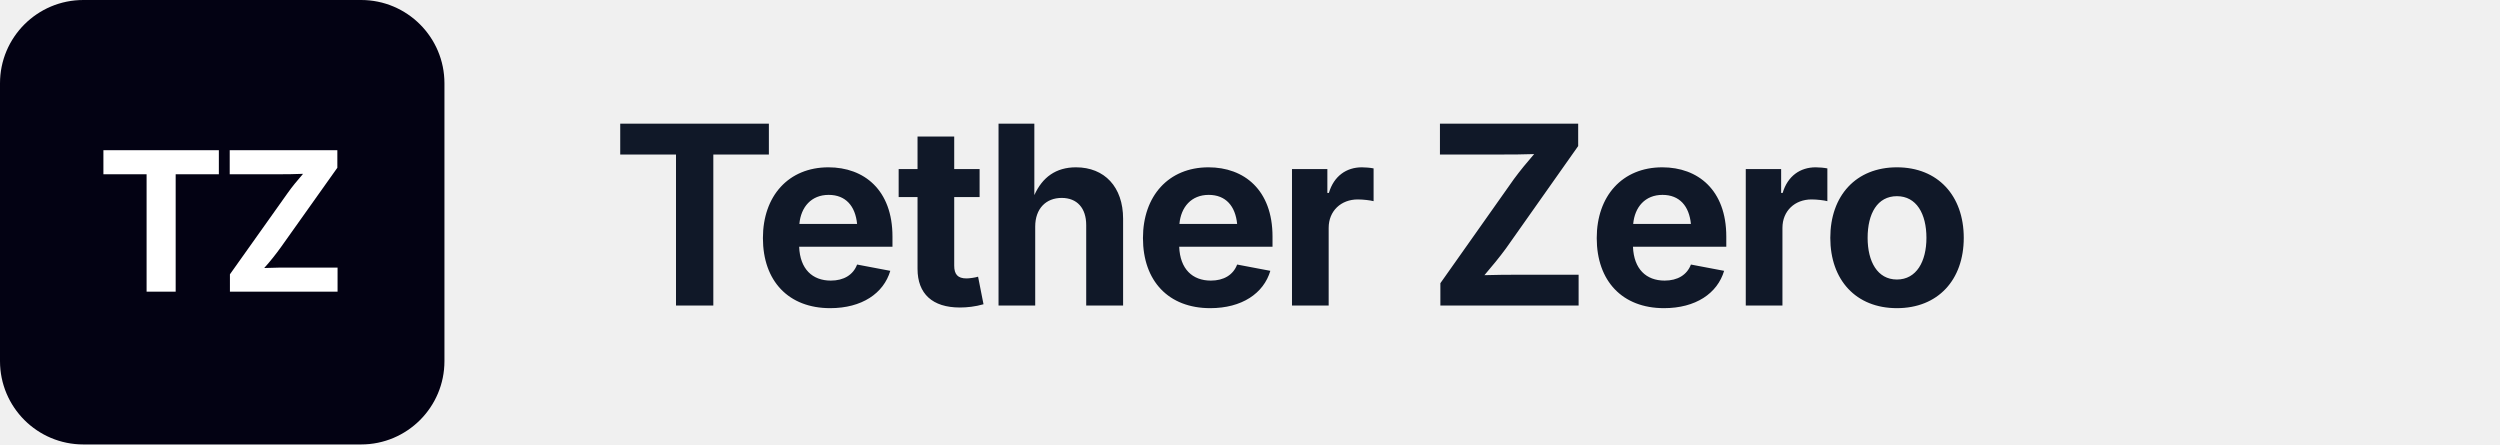
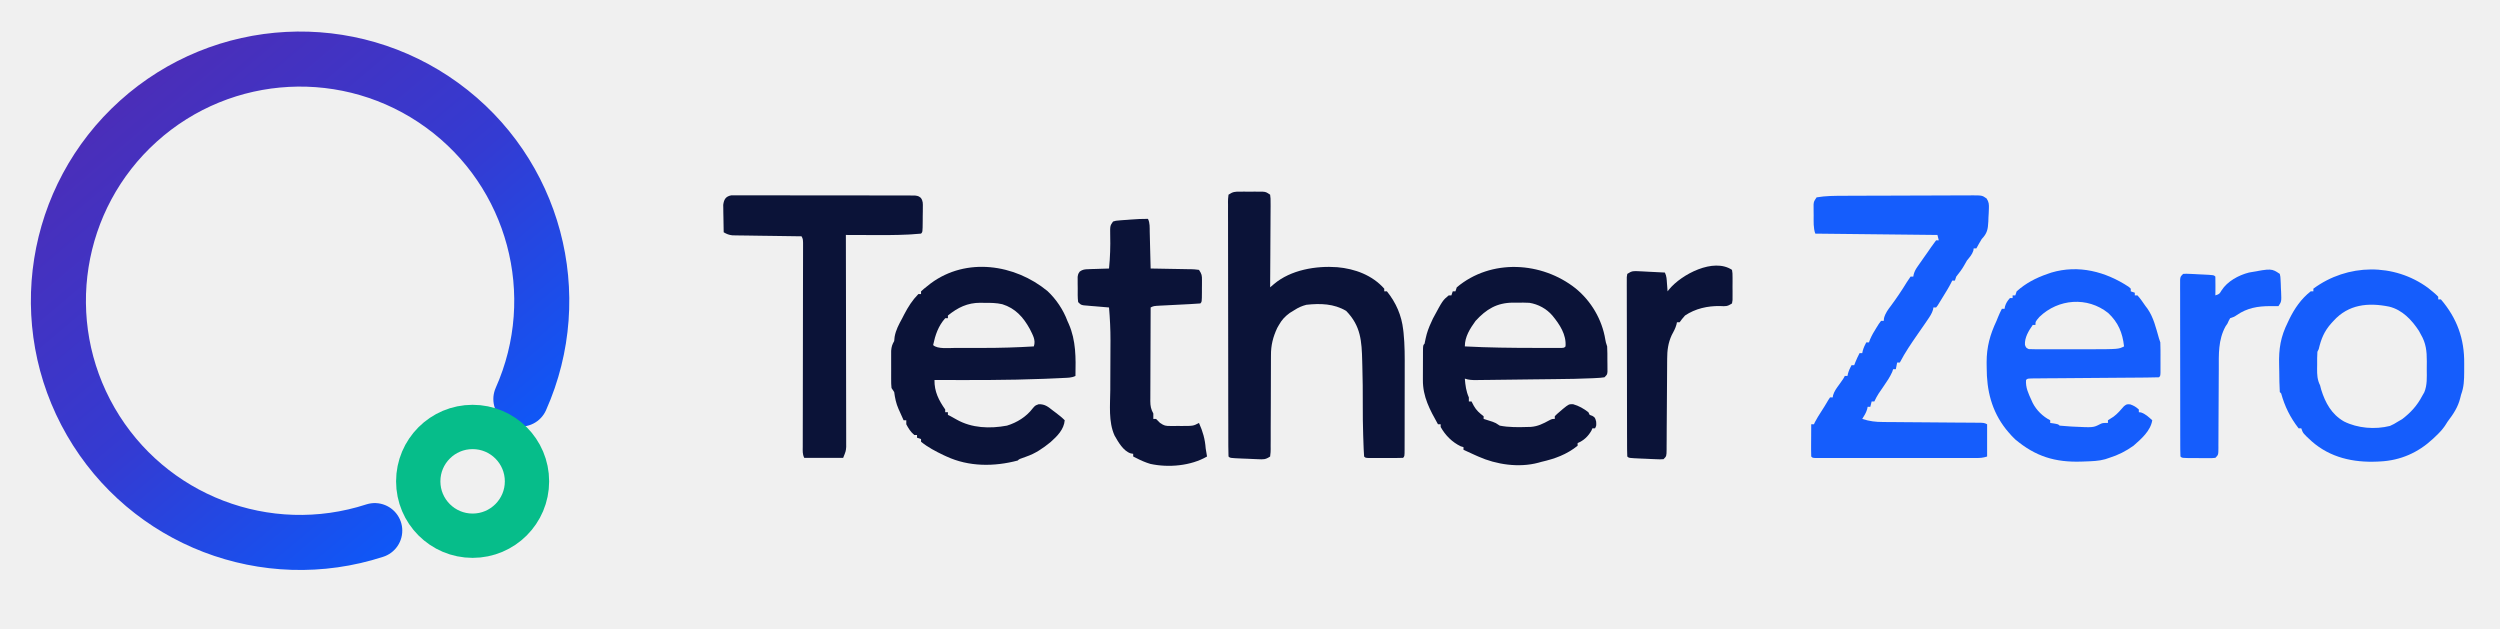
- <svg xmlns="http://www.w3.org/2000/svg" width="180" height="32" viewBox="0 0 180 32">
-   <rect width="32" height="32" rx="6" fill="#030213" />
-   <text x="16" y="21" text-anchor="middle" font-family="Inter, system-ui, sans-serif" font-weight="700" font-size="14" fill="#ffffff" letter-spacing="-0.5">TZ</text>
-   <text x="44" y="22" font-family="Inter, system-ui, sans-serif" font-weight="700" font-size="18" fill="#101828" letter-spacing="-0.4">Tether Zero</text>
+ <svg xmlns="http://www.w3.org/2000/svg" viewBox="0 0 1862 468" fill="none" role="img" aria-label="Tether Zero">
+   <defs>
+     <linearGradient id="tzRing" x1="0.12" y1="0.05" x2="0.88" y2="0.95">
+       <stop offset="0" stop-color="#4C2DB7" />
+       <stop offset="0.5" stop-color="#343BD2" />
+       <stop offset="1" stop-color="#0A5BFC" />
+     </linearGradient>
+   </defs>
+   <path d="M 279.12 395.19 A 180.0 180.0 0 1 1 387.94 297.21" stroke="url(#tzRing)" stroke-width="41.0" stroke-linecap="round" />
+   <circle cx="352" cy="358.5" r="40.5" stroke="#06BD8A" stroke-width="33" />
+   <svg x="539" y="143" width="751" height="203" viewBox="0 0 751 203" overflow="visible">
+     <path d="M0 0 C1.1 -0 2.21 -0.01 3.35 -0.01 C4.5 -0 5.66 0.01 6.84 0.02 C8 0.01 9.15 0 10.34 -0.01 C11.44 -0.01 12.55 -0 13.69 0 C14.19 0 14.19 0 16.76 0.01 C19.34 0.27 19.34 0.27 22.34 2.27 C22.7 5.13 22.7 5.13 22.68 8.83 C22.68 9.16 22.68 9.16 22.69 10.87 C22.68 13.1 22.66 15.33 22.64 17.55 C22.63 19.1 22.63 20.64 22.62 22.19 C22.61 26.25 22.58 30.32 22.55 34.39 C22.52 38.54 22.51 42.69 22.49 46.84 C22.46 54.98 22.41 63.12 22.34 71.27 C23.27 70.47 24.21 69.68 25.16 68.87 C37.69 58.23 56.47 55.12 72.34 56.27 C85.53 57.45 98.36 62.17 107.34 72.27 C107.34 72.93 107.34 73.59 107.34 74.27 C108 74.27 108.66 74.27 109.34 74.27 C116.11 82.75 120.23 92.11 121.45 102.88 C121.54 103.61 121.62 104.35 121.71 105.11 C122.66 114.22 122.61 123.33 122.57 132.48 C122.57 134.36 122.57 136.24 122.57 138.12 C122.57 142.02 122.56 145.91 122.55 149.81 C122.53 154.81 122.53 159.81 122.53 164.82 C122.53 168.68 122.52 172.54 122.52 176.4 C122.51 178.24 122.51 180.09 122.51 181.94 C122.51 184.5 122.5 187.06 122.49 189.62 C122.49 190.38 122.49 191.15 122.49 191.94 C122.46 197.15 122.46 197.15 121.34 198.27 C119.28 198.37 117.22 198.4 115.16 198.4 C113.9 198.4 112.65 198.4 111.35 198.4 C110.69 198.4 110.04 198.4 109.36 198.4 C107.35 198.39 105.34 198.4 103.34 198.4 C102.71 198.4 102.71 198.4 99.53 198.4 C98.37 198.4 97.21 198.4 96.01 198.4 C93.34 198.27 93.34 198.27 92.34 197.27 C92.18 195.56 92.09 193.85 92.03 192.14 C91.99 191.05 91.94 189.97 91.9 188.85 C91.86 187.67 91.82 186.48 91.78 185.27 C91.74 184.04 91.69 182.82 91.65 181.56 C91.4 173.73 91.3 165.91 91.34 158.08 C91.39 148.9 91.28 139.74 91.03 130.56 C90.99 129.18 90.95 127.8 90.92 126.42 C90.56 111.25 89.89 100.04 78.97 88.83 C69.86 83.4 59.72 83.14 49.34 84.27 C45.95 85.14 43.27 86.36 40.34 88.27 C39.23 88.95 38.12 89.63 36.97 90.33 C33.35 93 31.04 95.46 28.84 99.39 C28.44 100.09 28.04 100.8 27.62 101.52 C24.45 108.32 22.9 114.47 22.96 121.97 C22.95 122.78 22.95 123.6 22.94 124.44 C22.93 126.2 22.93 127.96 22.93 129.71 C22.94 132.49 22.92 135.27 22.9 138.05 C22.86 144.94 22.85 151.82 22.84 158.71 C22.83 164.56 22.8 170.4 22.76 176.24 C22.75 178.98 22.75 181.72 22.76 184.46 C22.75 186.13 22.74 187.8 22.73 189.47 C22.73 190.23 22.74 191 22.75 191.79 C22.72 193.9 22.72 193.9 22.34 197.27 C18.77 199.65 17.4 199.45 13.18 199.28 C11.98 199.23 10.77 199.18 9.53 199.13 C8.9 199.1 8.9 199.1 5.72 198.95 C4.45 198.9 3.19 198.86 1.88 198.81 C-7.51 198.41 -7.51 198.41 -8.66 197.27 C-8.76 194.75 -8.8 192.27 -8.8 189.76 C-8.8 188.96 -8.8 188.16 -8.81 187.34 C-8.81 184.66 -8.82 181.97 -8.82 179.28 C-8.82 177.37 -8.83 175.45 -8.83 173.53 C-8.85 168.3 -8.85 163.08 -8.86 157.85 C-8.86 154.59 -8.86 151.33 -8.87 148.07 C-8.88 137.88 -8.89 127.7 -8.9 117.51 C-8.9 105.72 -8.92 93.94 -8.95 82.16 C-8.97 73.06 -8.98 63.97 -8.98 54.87 C-8.98 49.44 -8.99 44 -9 38.56 C-9.02 33.45 -9.02 28.33 -9.01 23.22 C-9.01 21.34 -9.02 19.46 -9.03 17.58 C-9.04 15.02 -9.03 12.46 -9.02 9.9 C-9.03 9.15 -9.04 8.4 -9.05 7.62 C-9.03 5.55 -9.03 5.55 -8.66 2.27 C-5.25 -0 -4 0.01 0 0 Z " fill="#0B1338" transform="translate(384.6562,-0.265625)" />
+     <path d="M0 0 C1.04 -0 2.08 -0 3.15 -0 C3.75 -0.01 3.75 -0.01 6.77 -0.03 C7.43 -0.03 7.43 -0.03 10.75 -0 C12.14 -0 13.54 -0.01 14.93 -0.02 C18.72 -0.03 22.51 -0.02 26.3 -0 C30.26 0.01 34.23 0 38.19 0 C44.84 -0 51.5 0.01 58.15 0.03 C65.85 0.06 73.55 0.06 81.24 0.05 C88.64 0.04 96.04 0.05 103.44 0.06 C106.6 0.07 109.75 0.07 112.9 0.06 C116.61 0.06 120.32 0.07 124.03 0.09 C126.04 0.1 128.06 0.09 130.07 0.08 C131.26 0.09 132.46 0.1 133.69 0.11 C134.73 0.12 135.77 0.12 136.84 0.12 C139.42 0.5 139.42 0.5 141.26 1.87 C142.96 4.25 142.78 6.1 142.75 9.01 C142.74 10.08 142.74 11.15 142.73 12.25 C142.71 13.36 142.69 14.48 142.67 15.63 C142.67 16.75 142.66 17.87 142.66 19.03 C142.58 27.35 142.58 27.35 141.42 28.5 C138.99 28.75 136.58 28.93 134.14 29.06 C133.39 29.1 132.64 29.14 131.86 29.19 C122.53 29.66 113.2 29.61 103.86 29.56 C102.06 29.56 100.26 29.55 98.45 29.55 C94.11 29.54 89.77 29.52 85.42 29.5 C85.42 30.33 85.43 31.15 85.43 32 C85.47 52.07 85.5 72.14 85.53 92.22 C85.54 101.92 85.55 111.63 85.57 121.34 C85.59 129.8 85.61 138.26 85.61 146.72 C85.61 151.2 85.62 155.68 85.63 160.16 C85.65 164.37 85.65 168.59 85.65 172.8 C85.65 174.35 85.65 175.9 85.66 177.45 C85.67 179.56 85.67 181.67 85.66 183.79 C85.66 184.97 85.67 186.15 85.67 187.37 C85.42 190.5 85.42 190.5 83.42 195.5 C73.85 195.5 64.28 195.5 54.42 195.5 C53.01 192.67 53.3 190.32 53.31 187.16 C53.31 186.5 53.31 185.85 53.31 185.17 C53.31 182.95 53.32 180.74 53.32 178.53 C53.33 176.94 53.33 175.36 53.33 173.78 C53.33 170.36 53.34 166.95 53.35 163.53 C53.36 158.14 53.37 152.75 53.37 147.35 C53.38 134.93 53.4 122.5 53.43 110.08 C53.45 98.69 53.47 87.31 53.47 75.92 C53.48 70.55 53.49 65.19 53.5 59.82 C53.51 56.49 53.51 53.15 53.52 49.82 C53.52 48.27 53.52 46.72 53.53 45.17 C53.53 43.06 53.54 40.95 53.54 38.84 C53.54 37.66 53.54 36.47 53.54 35.26 C53.42 32.5 53.42 32.5 52.42 30.5 C52.09 30.5 52.09 30.5 50.4 30.48 C43.46 30.39 36.51 30.29 29.57 30.18 C26.98 30.14 24.39 30.11 21.79 30.08 C18.07 30.03 14.35 29.98 10.62 29.91 C9.46 29.9 8.3 29.89 7.11 29.88 C6.03 29.86 4.95 29.84 3.83 29.82 C2.88 29.81 1.93 29.79 0.95 29.78 C-1.66 29.49 -3.33 28.83 -5.58 27.5 C-5.67 23.75 -5.72 20 -5.77 16.25 C-5.79 15.19 -5.82 14.12 -5.84 13.03 C-5.85 12 -5.86 10.98 -5.87 9.92 C-5.89 8.98 -5.9 8.04 -5.92 7.07 C-5.39 3.06 -4.1 0.8 0 0 Z " fill="#0B1338" transform="translate(5.57843,2.499429)" />
+     <path d="M0 0 C1.55 3.11 1.24 6.43 1.32 9.85 C1.34 10.63 1.36 11.4 1.38 12.2 C1.44 14.67 1.5 17.15 1.56 19.62 C1.61 21.3 1.65 22.98 1.69 24.66 C1.8 28.77 1.9 32.89 2 37 C3.08 37.01 4.16 37.03 5.27 37.04 C9.27 37.1 13.27 37.18 17.27 37.26 C19 37.3 20.74 37.32 22.47 37.35 C24.96 37.38 27.44 37.43 29.93 37.49 C30.32 37.49 30.32 37.49 32.28 37.51 C34.47 37.57 34.47 37.57 38 38 C40.16 41.24 40.25 42.12 40.23 45.85 C40.23 46.78 40.23 47.72 40.22 48.68 C40.21 49.65 40.2 50.62 40.19 51.62 C40.19 52.11 40.19 52.11 40.19 54.59 C40.14 61.86 40.14 61.86 39 63 C36.43 63.22 33.89 63.38 31.32 63.5 C30.55 63.54 29.77 63.58 28.98 63.62 C26.51 63.75 24.04 63.88 21.56 64 C18.31 64.16 15.06 64.33 11.82 64.5 C11.06 64.54 10.31 64.57 9.54 64.61 C4.23 64.89 4.23 64.89 2 66 C1.95 75.71 1.92 85.42 1.9 95.13 C1.89 99.64 1.87 104.15 1.85 108.65 C1.83 113.01 1.82 117.36 1.81 121.71 C1.81 123.37 1.8 125.03 1.79 126.69 C1.77 129.01 1.77 131.34 1.77 133.66 C1.77 134.35 1.76 135.03 1.75 135.74 C1.77 139.42 2.24 141.8 4 145 C4 146.32 4 147.64 4 149 C4.66 149 5.32 149 6 149 C7.02 149.98 8.02 150.98 9 152 C12.19 154.13 13.04 154.26 16.71 154.27 C17.17 154.27 17.17 154.27 19.48 154.27 C20.44 154.27 21.39 154.26 22.38 154.25 C23.32 154.26 24.27 154.27 25.24 154.27 C33.8 154.25 33.8 154.25 38 152 C40.88 158.41 42.49 164.01 43 171 C43.32 173 43.64 175 44 177 C31.99 184 15.27 185.46 1.77 182.51 C-2.01 181.38 -5.52 179.83 -9 178 C-9.66 177.67 -10.32 177.34 -11 177 C-11 176.34 -11 175.68 -11 175 C-11.59 174.91 -12.18 174.81 -12.79 174.71 C-18.38 172.91 -22.09 166.26 -24.88 161.38 C-29.51 151.19 -28.14 138.53 -28.06 127.56 C-28.06 126.23 -28.05 124.89 -28.05 123.55 C-28.04 118.66 -28.01 113.78 -27.99 108.89 C-27.97 104.73 -27.95 100.57 -27.94 96.42 C-27.94 94.51 -27.93 92.59 -27.91 90.68 C-27.89 82.4 -28.3 74.25 -29 66 C-29.69 65.94 -30.38 65.89 -31.08 65.83 C-33.85 65.61 -36.61 65.37 -39.38 65.12 C-40.36 65.05 -41.34 64.97 -42.36 64.89 C-42.83 64.84 -42.83 64.84 -45.21 64.63 C-46.08 64.56 -46.95 64.49 -47.85 64.41 C-50 64 -50 64 -52 62 C-52.45 58.54 -52.32 55.05 -52.31 51.56 C-52.33 50.6 -52.34 49.63 -52.36 48.63 C-52.36 47.7 -52.36 46.77 -52.36 45.82 C-52.37 44.97 -52.37 44.11 -52.37 43.24 C-52 41 -52 41 -50.77 39.23 C-48.52 37.66 -47.07 37.58 -44.33 37.49 C-43.44 37.45 -42.55 37.42 -41.63 37.38 C-41.16 37.37 -41.16 37.37 -38.81 37.31 C-37.87 37.28 -36.93 37.24 -35.96 37.21 C-33.64 37.13 -31.32 37.06 -29 37 C-28.17 28.66 -27.9 20.47 -28.12 12.09 C-28.23 5.16 -28.23 5.16 -26 2 C-23.92 1.36 -23.92 1.36 -21.39 1.17 C-20.47 1.09 -19.55 1.02 -18.6 0.94 C-17.64 0.88 -16.68 0.81 -15.69 0.75 C-14.74 0.67 -13.79 0.6 -12.81 0.52 C-8.53 0.18 -4.29 -0.04 0 0 Z " fill="#0B1338" transform="translate(316,20)" />
+     <path d="M0 0 C6.48 6.01 11.85 14.02 14.91 22.29 C15.24 23.02 15.57 23.75 15.91 24.5 C21.39 37.01 21.18 49.89 20.91 63.29 C18.02 64.73 15.09 64.63 11.91 64.79 C11.12 64.83 10.34 64.86 9.53 64.91 C6.66 65.04 3.78 65.17 0.91 65.29 C0.36 65.31 0.36 65.31 -2.45 65.43 C-29.66 66.51 -56.87 66.39 -84.09 66.29 C-84.23 74.91 -80.95 81.34 -76.09 88.29 C-76.09 88.95 -76.09 89.61 -76.09 90.29 C-75.43 90.29 -74.77 90.29 -74.09 90.29 C-74.09 90.95 -74.09 91.61 -74.09 92.29 C-73.54 92.55 -72.99 92.82 -72.42 93.09 C-70.79 93.92 -69.2 94.82 -67.64 95.76 C-56.3 102.2 -42.81 102.66 -30.09 100.29 C-22.67 98.02 -15.66 93.69 -10.96 87.47 C-9.09 85.29 -9.09 85.29 -6.43 84.35 C-1.7 84.26 0.54 86.27 4.16 89.1 C4.78 89.56 5.41 90.03 6.05 90.51 C8.47 92.32 10.77 94.14 12.91 96.29 C12.35 103.18 7.33 108.11 2.4 112.54 C-3.36 117.21 -8.78 120.99 -15.84 123.41 C-20.99 125.19 -20.99 125.19 -22.09 126.29 C-39.58 130.91 -58.4 131.01 -75.09 123.29 C-75.48 123.11 -75.48 123.11 -77.47 122.2 C-83.26 119.42 -89.11 116.38 -94.09 112.29 C-94.09 111.63 -94.09 110.97 -94.09 110.29 C-94.58 110.12 -94.58 110.12 -97.09 109.29 C-97.09 108.63 -97.09 107.97 -97.09 107.29 C-97.75 107.29 -98.41 107.29 -99.09 107.29 C-101.8 105.05 -103.47 102.37 -105.09 99.29 C-105.09 98.3 -105.09 97.31 -105.09 96.29 C-105.75 96.29 -106.41 96.29 -107.09 96.29 C-108.08 94.1 -109.06 91.91 -110.03 89.72 C-110.31 89.11 -110.58 88.5 -110.87 87.88 C-112.72 83.67 -113.47 79.87 -114.09 75.29 C-114.75 74.3 -115.41 73.31 -116.09 72.29 C-116.35 69.16 -116.35 69.16 -116.36 65.35 C-116.36 64.68 -116.36 64 -116.36 63.31 C-116.36 61.88 -116.36 60.46 -116.35 59.03 C-116.34 56.86 -116.35 54.68 -116.36 52.51 C-116.36 51.12 -116.36 49.74 -116.36 48.35 C-116.35 47.09 -116.35 45.83 -116.35 44.54 C-116.1 41.44 -115.6 39.92 -114.09 37.29 C-113.99 36.25 -113.88 35.22 -113.78 34.16 C-112.85 28.94 -110.6 24.91 -108.09 20.29 C-107.61 19.35 -107.13 18.41 -106.64 17.45 C-103.66 11.74 -100.6 6.9 -96.09 2.29 C-95.43 2.29 -94.77 2.29 -94.09 2.29 C-94.09 1.63 -94.09 0.97 -94.09 0.29 C-92.08 -1.55 -92.08 -1.55 -89.4 -3.65 C-88.53 -4.34 -87.66 -5.03 -86.77 -5.74 C-60.19 -25.34 -24.26 -19.91 0 0 Z M-74.09 18.29 C-74.09 18.95 -74.09 19.61 -74.09 20.29 C-74.75 20.29 -75.41 20.29 -76.09 20.29 C-81.29 26.15 -83.48 32.74 -85.09 40.29 C-81.93 43.44 -72.96 42.41 -68.68 42.42 C-67.78 42.42 -66.88 42.42 -65.95 42.42 C-64.99 42.42 -64.02 42.42 -63.03 42.42 C-61 42.42 -58.97 42.42 -56.93 42.42 C-53.89 42.41 -50.85 42.42 -47.81 42.42 C-35.21 42.43 -22.67 42.05 -10.09 41.29 C-8.47 36.44 -10.95 32.74 -13.09 28.29 C-17.91 19.52 -23.85 12.9 -33.55 9.87 C-38.05 8.83 -42.48 8.81 -47.09 8.85 C-48.02 8.83 -48.96 8.81 -49.92 8.79 C-59.55 8.79 -66.68 12.3 -74.09 18.29 Z " fill="#0B1338" transform="translate(241.0898,73.71484)" />
+     <path d="M0 0 C11.66 9.5 19.74 23.24 22.16 38.14 C22.52 40.24 22.52 40.24 23.52 43.24 C23.75 46.75 23.7 50.27 23.7 53.8 C23.72 54.77 23.73 55.74 23.74 56.74 C23.74 57.67 23.75 58.6 23.75 59.55 C23.75 60.4 23.76 61.25 23.76 62.13 C23.52 64.24 23.52 64.24 21.52 66.24 C18.53 66.64 18.53 66.64 14.65 66.84 C14.29 66.86 14.29 66.86 12.5 66.95 C3.5 67.39 -5.52 67.49 -14.53 67.59 C-16.41 67.61 -18.29 67.63 -20.16 67.66 C-24.05 67.71 -27.95 67.75 -31.84 67.79 C-36.83 67.85 -41.83 67.91 -46.82 67.98 C-50.67 68.03 -54.53 68.07 -58.39 68.12 C-60.23 68.14 -62.07 68.16 -63.91 68.19 C-66.47 68.22 -69.03 68.25 -71.59 68.27 C-71.97 68.28 -71.97 68.28 -73.89 68.31 C-77.04 68.33 -79.47 68.24 -82.48 67.24 C-82.07 72.27 -81.54 76.58 -79.48 81.24 C-79.48 82.23 -79.48 83.22 -79.48 84.24 C-78.82 84.24 -78.16 84.24 -77.48 84.24 C-76.93 85.31 -76.37 86.38 -75.8 87.49 C-73.87 90.9 -71.63 92.87 -68.48 95.24 C-68.48 95.9 -68.48 96.56 -68.48 97.24 C-68.18 97.33 -68.18 97.33 -66.62 97.82 C-65.81 98.08 -65 98.34 -64.17 98.61 C-63.37 98.87 -62.57 99.12 -61.74 99.38 C-59.48 100.24 -59.48 100.24 -56.48 102.24 C-49.64 103.59 -42.43 103.46 -35.48 103.24 C-34.78 103.22 -34.08 103.2 -33.36 103.19 C-28.14 102.82 -24.15 100.79 -19.58 98.29 C-17.48 97.24 -17.48 97.24 -15.48 97.24 C-15.48 96.58 -15.48 95.92 -15.48 95.24 C-13.84 93.58 -13.84 93.58 -11.67 91.74 C-10.96 91.13 -10.26 90.52 -9.53 89.89 C-5 86.22 -5 86.22 -1.8 86.3 C2.49 87.51 5.99 89.53 9.52 92.24 C9.85 92.9 10.18 93.56 10.52 94.24 C10.85 94.36 10.85 94.36 12.52 94.99 C14.52 96.24 14.52 96.24 15.33 99.24 C15.52 102.24 15.52 102.24 14.52 104.24 C13.86 104.24 13.2 104.24 12.52 104.24 C12.29 104.79 12.06 105.35 11.83 105.92 C9.4 110.2 6.08 113.38 1.52 115.24 C1.52 115.9 1.52 116.56 1.52 117.24 C-6.76 123.84 -15.31 126.88 -25.48 129.24 C-26.23 129.44 -26.97 129.65 -27.73 129.87 C-42.11 133.73 -59.02 131.3 -72.48 125.24 C-73.45 124.81 -74.41 124.38 -75.4 123.94 C-78.11 122.72 -80.8 121.48 -83.48 120.24 C-83.48 119.58 -83.48 118.92 -83.48 118.24 C-84.14 118.05 -84.8 117.86 -85.48 117.67 C-91.95 114.57 -97 109.47 -100.48 103.24 C-100.48 102.58 -100.48 101.92 -100.48 101.24 C-101.14 101.24 -101.8 101.24 -102.48 101.24 C-108.49 90.49 -113.84 80.78 -113.71 68.15 C-113.71 67.41 -113.71 66.67 -113.71 65.9 C-113.71 64.35 -113.7 62.79 -113.69 61.24 C-113.67 58.85 -113.67 56.46 -113.67 54.07 C-113.66 52.55 -113.66 51.04 -113.65 49.52 C-113.65 48.81 -113.65 48.09 -113.65 47.35 C-113.6 42.35 -113.6 42.35 -112.48 41.24 C-112.16 39.87 -111.87 38.49 -111.61 37.11 C-110.7 32.88 -109.34 29.17 -107.48 25.24 C-107.07 24.33 -106.66 23.42 -106.23 22.49 C-98.94 8.93 -98.94 8.93 -94.48 5.24 C-93.82 5.24 -93.16 5.24 -92.48 5.24 C-92.15 4.25 -91.82 3.26 -91.48 2.24 C-90.82 2.24 -90.16 2.24 -89.48 2.24 C-89.15 1.25 -88.82 0.26 -88.48 -0.76 C-62.92 -22.26 -25.18 -19.94 0 0 Z M-74.48 24.24 C-78.63 29.99 -82.48 36.01 -82.48 43.24 C-65.11 44.16 -47.75 44.35 -30.36 44.36 C-29.82 44.36 -29.82 44.36 -27.11 44.37 C-24.04 44.37 -20.98 44.37 -17.91 44.37 C-17.44 44.37 -17.44 44.37 -15.07 44.37 C-14.64 44.37 -14.64 44.37 -12.48 44.37 C-12.11 44.36 -12.11 44.36 -10.21 44.36 C-8.48 44.24 -8.48 44.24 -7.48 43.24 C-6.77 34.48 -11.83 26.87 -17.23 20.3 C-21.6 15.19 -27.77 11.82 -34.4 10.77 C-37.46 10.6 -40.48 10.6 -43.55 10.67 C-44.57 10.66 -45.59 10.65 -46.65 10.64 C-58.64 10.76 -66.45 15.48 -74.48 24.24 Z " fill="#0B1338" transform="translate(634.4829,71.76416)" />
+     <path d="M0 0 C0.39 2.49 0.39 2.49 0.4 5.59 C0.4 6.71 0.41 7.82 0.41 8.96 C0.4 10.13 0.39 11.3 0.38 12.5 C0.39 13.67 0.4 14.83 0.41 16.04 C0.41 17.15 0.4 18.26 0.4 19.41 C0.4 20.43 0.39 21.45 0.39 22.51 C0.32 22.92 0.32 22.92 0 25 C-3.56 27.37 -4.82 27.13 -9 26.94 C-18.13 26.81 -27.32 28.81 -35 34 C-37.38 36.75 -37.38 36.75 -39 39 C-39.66 39 -40.32 39 -41 39 C-41.06 39.29 -41.06 39.29 -41.38 40.76 C-42.18 43.66 -43.54 46.08 -44.96 48.71 C-47.56 54.45 -48.3 59.96 -48.29 66.2 C-48.29 66.59 -48.29 66.59 -48.31 68.59 C-48.32 70.28 -48.33 71.98 -48.34 73.68 C-48.34 76.37 -48.36 79.05 -48.39 81.74 C-48.44 88.4 -48.48 95.06 -48.52 101.72 C-48.55 107.37 -48.59 113.01 -48.64 118.66 C-48.66 121.31 -48.66 123.95 -48.67 126.6 C-48.69 128.22 -48.7 129.83 -48.71 131.45 C-48.71 132.19 -48.71 132.93 -48.71 133.69 C-48.77 138.77 -48.77 138.77 -51 141 C-53.6 141.15 -53.6 141.15 -56.85 141.01 C-58.01 140.96 -59.17 140.92 -60.37 140.87 C-60.98 140.84 -60.98 140.84 -64.06 140.69 C-65.29 140.64 -66.51 140.59 -67.77 140.54 C-76.86 140.14 -76.86 140.14 -78 139 C-78.1 137.25 -78.14 135.49 -78.14 133.73 C-78.15 132.59 -78.15 131.44 -78.16 130.27 C-78.16 129 -78.16 127.74 -78.16 126.43 C-78.17 125.1 -78.17 123.76 -78.18 122.42 C-78.19 118.78 -78.2 115.14 -78.2 111.5 C-78.2 109.23 -78.21 106.96 -78.21 104.69 C-78.23 97.58 -78.24 90.48 -78.24 83.38 C-78.24 75.17 -78.26 66.96 -78.29 58.75 C-78.31 52.41 -78.32 46.07 -78.32 39.74 C-78.32 35.95 -78.33 32.16 -78.35 28.37 C-78.36 24.8 -78.37 21.24 -78.36 17.68 C-78.36 15.74 -78.37 13.81 -78.38 11.87 C-78.38 10.72 -78.37 9.58 -78.37 8.4 C-78.37 7.4 -78.37 6.4 -78.37 5.37 C-78.25 4.59 -78.13 3.8 -78 3 C-74.5 0.66 -73.34 0.82 -69.24 1.02 C-68.68 1.05 -68.68 1.05 -65.85 1.18 C-64.68 1.24 -63.52 1.31 -62.31 1.38 C-61.13 1.43 -59.95 1.49 -58.74 1.55 C-55.83 1.69 -52.91 1.84 -50 2 C-48.65 4.7 -48.66 7.12 -48.44 10.12 C-48.4 10.67 -48.4 10.67 -48.18 13.45 C-48.12 14.29 -48.06 15.13 -48 16 C-47.59 15.48 -47.17 14.96 -46.75 14.43 C-37.59 3.37 -13.83 -9.22 0 0 Z " fill="#0B1338" transform="translate(751,58)" />
+   </svg>
+   <svg x="1349" y="146" width="486" height="198" viewBox="0 0 486 198" overflow="visible">
+     <path d="M0 0 C1.12 -0.01 2.23 -0.01 3.38 -0.02 C7.05 -0.04 10.71 -0.05 14.38 -0.06 C15.64 -0.07 16.89 -0.07 18.18 -0.07 C24.13 -0.09 30.08 -0.11 36.03 -0.12 C42.89 -0.13 49.74 -0.15 56.6 -0.19 C62.55 -0.23 68.5 -0.24 74.46 -0.24 C76.98 -0.25 79.51 -0.26 82.04 -0.28 C85.57 -0.3 89.09 -0.3 92.62 -0.29 C93.66 -0.31 94.71 -0.32 95.79 -0.33 C102.83 -0.28 102.83 -0.28 106.14 2.04 C107.88 4.8 107.92 6.5 107.8 9.74 C107.76 10.79 107.72 11.85 107.68 12.93 C107.61 14 107.55 15.07 107.49 16.18 C107.45 17.19 107.42 18.19 107.39 19.23 C107.09 24.9 106.56 27.99 102.49 32.18 C101.06 34.47 99.78 36.81 98.49 39.18 C97.83 39.18 97.17 39.18 96.49 39.18 C96.4 39.73 96.32 40.29 96.24 40.86 C95.25 43.89 93.49 45.71 91.49 48.18 C90.8 49.33 90.13 50.5 89.49 51.68 C87.78 54.79 85.71 57.41 83.49 60.18 C83.16 61.17 82.83 62.16 82.49 63.18 C81.83 63.18 81.17 63.18 80.49 63.18 C80.34 63.47 80.34 63.47 79.63 64.93 C77.78 68.55 75.62 71.97 73.49 75.43 C73.03 76.17 72.58 76.92 72.12 77.68 C71.9 78.04 71.9 78.04 70.8 79.82 C70.4 80.46 70.01 81.11 69.6 81.77 C69.23 82.24 68.86 82.7 68.49 83.18 C67.83 83.18 67.17 83.18 66.49 83.18 C66.39 83.73 66.29 84.28 66.2 84.85 C65.3 87.8 63.85 89.88 62.11 92.43 C61.39 93.48 60.68 94.53 59.94 95.62 C58.2 98.15 56.44 100.68 54.68 103.2 C49.94 110.04 45.32 116.77 41.49 124.18 C40.83 124.18 40.17 124.18 39.49 124.18 C39.16 125.83 38.83 127.48 38.49 129.18 C37.83 129.18 37.17 129.18 36.49 129.18 C36.26 129.85 36.03 130.52 35.8 131.2 C34.11 135.03 31.85 138.3 29.49 141.74 C28.59 143.05 27.69 144.37 26.8 145.68 C26.6 145.97 26.6 145.97 25.6 147.43 C24.42 149.29 23.44 151.19 22.49 153.18 C21.83 153.18 21.17 153.18 20.49 153.18 C20.16 154.5 19.83 155.82 19.49 157.18 C18.83 157.18 18.17 157.18 17.49 157.18 C17.38 157.73 17.28 158.29 17.17 158.86 C16.35 161.62 15.03 163.76 13.49 166.18 C18.78 167.93 23.4 168.48 28.96 168.48 C29.78 168.49 30.59 168.5 31.44 168.51 C34.11 168.53 36.79 168.54 39.47 168.56 C41.34 168.57 43.21 168.59 45.08 168.61 C49.98 168.65 54.89 168.69 59.79 168.72 C67.65 168.77 75.52 168.84 83.38 168.91 C86.13 168.93 88.88 168.95 91.63 168.96 C93.31 168.98 94.98 168.99 96.66 169 C97.04 169 97.04 169 98.98 169.01 C104.26 169.06 104.26 169.06 106.49 170.18 C106.49 178.1 106.49 186.02 106.49 194.18 C103.47 195.18 101.46 195.3 98.31 195.3 C97.24 195.31 96.17 195.31 95.06 195.31 C94.48 195.31 94.48 195.31 91.5 195.31 C90.26 195.31 89.03 195.31 87.75 195.31 C84.36 195.32 80.96 195.31 77.57 195.31 C74.02 195.31 70.47 195.31 66.92 195.31 C60.97 195.31 55.01 195.31 49.05 195.31 C42.16 195.3 35.26 195.3 28.37 195.31 C22.45 195.31 16.54 195.31 10.62 195.31 C7.09 195.31 3.55 195.31 0.02 195.31 C-3.92 195.32 -7.85 195.31 -11.79 195.31 C-12.38 195.31 -12.38 195.31 -15.36 195.31 C-16.43 195.31 -17.5 195.31 -18.59 195.3 C-19.53 195.3 -20.46 195.3 -21.42 195.3 C-23.51 195.18 -23.51 195.18 -24.51 194.18 C-24.6 192.4 -24.62 190.61 -24.61 188.83 C-24.61 187.75 -24.61 186.67 -24.6 185.56 C-24.59 184.42 -24.59 183.29 -24.58 182.11 C-24.57 180.97 -24.57 179.83 -24.56 178.66 C-24.55 175.83 -24.54 173 -24.51 170.18 C-23.85 170.18 -23.19 170.18 -22.51 170.18 C-22.39 169.9 -22.39 169.9 -21.73 168.52 C-20.33 165.81 -18.73 163.3 -17.08 160.74 C-15.29 157.96 -13.53 155.21 -11.92 152.33 C-11.45 151.62 -10.99 150.91 -10.51 150.18 C-9.85 150.18 -9.19 150.18 -8.51 150.18 C-8.42 149.62 -8.33 149.07 -8.23 148.5 C-7.32 145.56 -5.82 143.54 -4.01 141.05 C-0.58 136.31 -0.58 136.31 0.49 134.18 C1.15 134.18 1.81 134.18 2.49 134.18 C2.61 133.6 2.73 133.02 2.86 132.43 C3.49 130.15 4.37 128.25 5.49 126.18 C6.15 126.18 6.81 126.18 7.49 126.18 C7.77 125.43 8.06 124.69 8.36 123.93 C9.31 121.61 10.33 119.4 11.49 117.18 C12.15 117.18 12.81 117.18 13.49 117.18 C13.55 116.89 13.55 116.89 13.86 115.43 C14.49 113.15 15.37 111.25 16.49 109.18 C17.15 109.18 17.81 109.18 18.49 109.18 C18.74 108.47 19 107.77 19.27 107.04 C20.59 103.93 22.18 101.22 23.99 98.36 C24.59 97.39 25.2 96.41 25.83 95.41 C26.38 94.67 26.92 93.94 27.49 93.18 C28.15 93.18 28.81 93.18 29.49 93.18 C29.56 92.48 29.63 91.79 29.7 91.08 C30.7 87.36 32.7 84.75 34.99 81.74 C39.14 76.13 42.99 70.41 46.62 64.44 C47.52 62.99 48.5 61.58 49.49 60.18 C50.15 60.18 50.81 60.18 51.49 60.18 C51.6 59.59 51.72 59.01 51.84 58.4 C52.52 56.05 53.41 54.53 54.81 52.53 C55.28 51.86 55.75 51.18 56.24 50.48 C56.73 49.78 57.23 49.08 57.74 48.36 C58.21 47.68 58.69 46.99 59.18 46.28 C60.14 44.92 61.1 43.55 62.07 42.19 C63.02 40.84 63.96 39.48 64.89 38.11 C66.04 36.43 67.26 34.8 68.49 33.18 C69.15 33.18 69.81 33.18 70.49 33.18 C70.32 32.52 70.32 32.52 69.49 29.18 C39.46 28.85 9.43 28.52 -21.51 28.18 C-23 23.72 -22.7 19.35 -22.7 14.68 C-22.71 13.71 -22.73 12.75 -22.74 11.76 C-22.74 10.83 -22.74 9.91 -22.75 8.96 C-22.75 8.11 -22.75 7.27 -22.76 6.4 C-22.51 4.18 -22.51 4.18 -20.51 1.18 C-13.71 -0 -6.89 0.02 0 0 Z " fill="#155DFC" transform="translate(24.51489,-0.177002)" />
+     <path d="M0 0 C0.51 0.45 1.01 0.91 1.53 1.38 C1.53 2.03 1.53 2.69 1.53 3.38 C2.03 3.54 2.03 3.54 4.53 4.38 C4.53 5.03 4.53 5.69 4.53 6.38 C5.19 6.38 5.85 6.38 6.53 6.38 C8.78 8.85 10.61 11.64 12.53 14.38 C12.97 14.95 13.41 15.53 13.86 16.12 C18.54 22.76 20.3 30.68 22.53 38.38 C22.86 39.37 23.19 40.35 23.53 41.38 C23.63 43.28 23.66 45.19 23.66 47.1 C23.67 48.22 23.67 49.33 23.67 50.48 C23.66 51.64 23.66 52.8 23.66 54 C23.66 55.17 23.66 56.34 23.67 57.55 C23.67 58.1 23.67 58.1 23.66 60.91 C23.66 61.94 23.66 62.96 23.66 64.01 C23.53 66.38 23.53 66.38 22.53 67.38 C19.49 67.5 16.48 67.55 13.44 67.56 C12.96 67.57 12.96 67.57 10.55 67.59 C8.47 67.61 6.39 67.62 4.31 67.64 C1.02 67.66 -2.26 67.68 -5.55 67.71 C-13.71 67.78 -21.87 67.84 -30.03 67.9 C-36.92 67.95 -43.81 68.01 -50.7 68.07 C-53.95 68.09 -57.19 68.11 -60.44 68.13 C-62.42 68.15 -64.4 68.17 -66.38 68.19 C-67.29 68.19 -68.2 68.19 -69.14 68.2 C-75.35 68.26 -75.35 68.26 -76.47 69.38 C-76.9 75.02 -74.75 79.33 -72.47 84.38 C-72.18 85.02 -71.89 85.67 -71.59 86.33 C-68.8 91.85 -64.01 96.6 -58.47 99.38 C-58.47 100.03 -58.47 100.69 -58.47 101.38 C-57.5 101.52 -56.53 101.66 -55.53 101.81 C-52.47 102.38 -52.47 102.38 -51.47 103.38 C-48.84 103.64 -46.23 103.85 -43.59 104 C-42.83 104.04 -42.06 104.09 -41.26 104.13 C-26.38 104.86 -26.38 104.86 -21.43 102.33 C-19.47 101.38 -19.47 101.38 -15.47 101.38 C-15.47 100.72 -15.47 100.06 -15.47 99.38 C-14.09 98.48 -12.71 97.59 -11.32 96.73 C-8.31 94.52 -5.95 91.68 -3.5 88.89 C-1.47 87.38 -1.47 87.38 1.13 87.55 C3.76 88.45 5.49 89.49 7.53 91.38 C7.53 92.03 7.53 92.69 7.53 93.38 C8.07 93.44 8.6 93.5 9.16 93.56 C12.64 94.76 14.78 96.94 17.53 99.38 C16.31 107.3 9.26 113.37 3.53 118.38 C-2.05 122.36 -7.92 125.36 -14.47 127.38 C-15.48 127.72 -16.49 128.06 -17.54 128.41 C-22.36 129.77 -27.24 129.88 -32.22 130.06 C-33.2 130.1 -34.19 130.14 -35.2 130.17 C-54.9 130.81 -69.44 126.33 -84.55 113.62 C-86.33 111.96 -87.9 110.24 -89.47 108.38 C-90.12 107.6 -90.78 106.82 -91.45 106.02 C-102.15 92.39 -105.82 77.12 -105.78 60.06 C-105.8 58.81 -105.81 57.55 -105.83 56.26 C-105.84 44.79 -103.31 35.66 -98.47 25.38 C-98.1 24.45 -97.73 23.52 -97.34 22.56 C-96.49 20.43 -95.52 18.41 -94.47 16.38 C-93.81 16.38 -93.15 16.38 -92.47 16.38 C-92.37 15.8 -92.26 15.22 -92.16 14.62 C-91.36 12.02 -90.28 10.4 -88.47 8.38 C-87.81 8.38 -87.15 8.38 -86.47 8.38 C-86.47 7.72 -86.47 7.06 -86.47 6.38 C-85.81 6.38 -85.15 6.38 -84.47 6.38 C-84.14 5.39 -83.81 4.39 -83.47 3.38 C-76.67 -2.72 -69.05 -6.69 -60.47 -9.62 C-59.55 -9.94 -58.63 -10.26 -57.68 -10.59 C-37.41 -16.63 -17.28 -11.37 0 0 Z M-66.47 22.38 C-69.47 25.86 -69.47 25.86 -69.47 28.38 C-70.13 28.38 -70.79 28.38 -71.47 28.38 C-74.53 32.76 -77.64 37.8 -77.28 43.25 C-76.47 45.38 -76.47 45.38 -74.47 46.38 C-72.79 46.47 -71.1 46.5 -69.42 46.5 C-68.89 46.51 -68.89 46.51 -66.22 46.51 C-65.07 46.51 -63.92 46.51 -62.73 46.51 C-62.14 46.51 -62.14 46.51 -59.14 46.51 C-56.63 46.51 -54.11 46.51 -51.59 46.51 C-47.78 46.5 -43.96 46.51 -40.15 46.51 C-37.7 46.51 -35.25 46.51 -32.8 46.51 C-32.23 46.51 -32.23 46.51 -29.39 46.51 C-7.62 46.45 -7.62 46.45 -3.47 44.38 C-4.58 34.27 -7.78 26.54 -15.28 19.5 C-30.78 7.14 -52.44 8.87 -66.47 22.38 Z " fill="#155DFC" transform="translate(236.4688,67.625)" />
+     <path d="M0 0 C2.63 2.1 5.19 4.14 7.54 6.55 C7.54 7.21 7.54 7.87 7.54 8.55 C8.2 8.55 8.86 8.55 9.54 8.55 C21.57 22.6 27.1 38.04 26.88 56.29 C26.86 58.37 26.86 60.45 26.87 62.54 C26.84 68.61 26.7 73.79 24.54 79.55 C24.34 80.35 24.14 81.15 23.94 81.97 C22.19 88.95 18.84 93.85 14.54 99.55 C14.19 100.09 14.19 100.09 12.42 102.86 C10.35 105.82 8.18 108.08 5.54 110.55 C5.21 110.86 5.21 110.86 3.54 112.46 C-7.48 122.69 -20.59 128.49 -35.64 129.23 C-36.38 129.27 -37.12 129.31 -37.88 129.35 C-55.78 130.13 -72.91 126.37 -86.66 114.27 C-93.22 108.24 -93.22 108.24 -94.46 104.55 C-95.12 104.55 -95.78 104.55 -96.46 104.55 C-102.77 96.39 -106.7 88.38 -109.46 78.55 C-109.79 78.22 -110.12 77.89 -110.46 77.55 C-110.78 72.53 -110.81 67.51 -110.86 62.49 C-110.88 60.8 -110.92 59.12 -110.96 57.43 C-111.3 45.35 -109.89 36.43 -104.46 25.55 C-104.09 24.78 -103.73 24.01 -103.36 23.22 C-99.45 15.23 -94.5 8.07 -87.46 2.55 C-86.8 2.55 -86.14 2.55 -85.46 2.55 C-85.46 1.89 -85.46 1.23 -85.46 0.55 C-60.11 -18.2 -25.39 -18.67 0 0 Z M-70.46 24.55 C-70.71 24.82 -70.71 24.82 -71.99 26.21 C-77.33 32.16 -79.66 37.83 -81.46 45.55 C-81.79 46.21 -82.12 46.87 -82.46 47.55 C-82.7 50.81 -82.64 54.09 -82.64 57.36 C-82.66 58.26 -82.67 59.17 -82.68 60.1 C-82.69 64.72 -82.58 68.33 -80.46 72.55 C-80.19 73.6 -79.92 74.65 -79.64 75.73 C-76.55 85.65 -71.86 94.18 -62.65 99.45 C-52.48 104.55 -39.51 105.58 -28.44 102.79 C-26.29 101.86 -24.41 100.84 -22.46 99.55 C-21.43 98.95 -20.39 98.35 -19.33 97.73 C-13.04 92.94 -8.13 87.58 -4.46 80.55 C-3.92 79.62 -3.39 78.69 -2.84 77.73 C-0.59 72.33 -0.97 66.45 -1.01 60.7 C-1.02 58.68 -0.99 56.67 -0.96 54.66 C-0.96 47.02 -1.54 41.17 -5.46 34.55 C-5.91 33.7 -6.37 32.85 -6.84 31.98 C-12.15 23.84 -19.29 16.28 -28.99 13.93 C-44.73 10.76 -59.29 12.21 -70.46 24.55 Z " fill="#155DFC" transform="translate(459.457,68.45312)" />
+     <path d="M0 0 C0.46 2.11 0.46 2.11 0.58 4.68 C0.63 5.61 0.67 6.54 0.72 7.49 C0.73 7.98 0.73 7.98 0.81 10.44 C0.84 10.92 0.84 10.92 0.97 13.37 C1.26 20.61 1.26 20.61 -1 24 C-3.06 24.03 -5.12 24.05 -7.18 24 C-16.48 24.01 -24.28 25.35 -32.01 30.66 C-34 32 -34 32 -37 33 C-38 34.75 -38 34.75 -39 37 C-39.47 37.7 -39.95 38.4 -40.44 39.12 C-45.96 49.28 -45.44 59.83 -45.44 71.06 C-45.45 72.9 -45.47 74.75 -45.48 76.59 C-45.52 81.41 -45.54 86.23 -45.55 91.05 C-45.58 98.79 -45.62 106.53 -45.67 114.27 C-45.69 116.97 -45.69 119.67 -45.7 122.38 C-45.71 124.02 -45.72 125.67 -45.73 127.31 C-45.73 128.07 -45.72 128.82 -45.72 129.59 C-45.77 134.77 -45.77 134.77 -48 137 C-50.51 137.24 -50.51 137.24 -53.63 137.23 C-54.75 137.23 -55.86 137.23 -57.01 137.22 C-58.18 137.21 -59.36 137.2 -60.56 137.19 C-61.74 137.19 -62.91 137.19 -64.12 137.19 C-72.86 137.14 -72.86 137.14 -74 136 C-74.1 134.27 -74.13 132.54 -74.13 130.81 C-74.14 129.68 -74.14 128.55 -74.15 127.39 C-74.15 126.15 -74.15 124.9 -74.15 123.62 C-74.15 122.31 -74.15 121.01 -74.16 119.67 C-74.16 116.08 -74.17 112.49 -74.17 108.91 C-74.17 105.92 -74.17 102.93 -74.18 99.94 C-74.18 92.89 -74.19 85.83 -74.19 78.78 C-74.18 71.5 -74.2 64.22 -74.21 56.93 C-74.22 50.69 -74.23 44.44 -74.23 38.2 C-74.23 34.46 -74.23 30.73 -74.24 27 C-74.25 22.84 -74.25 18.67 -74.24 14.51 C-74.25 13.27 -74.25 12.02 -74.26 10.74 C-74.26 9.61 -74.25 8.48 -74.25 7.32 C-74.25 6.34 -74.25 5.35 -74.25 4.34 C-74 2 -74 2 -72 0 C-69.68 -0.15 -69.68 -0.15 -66.81 -0.01 C-65.78 0.04 -64.76 0.08 -63.7 0.13 C-62.62 0.19 -61.55 0.25 -60.44 0.31 C-59.36 0.36 -58.28 0.41 -57.17 0.46 C-49.14 0.86 -49.14 0.86 -48 2 C-47.93 4.35 -47.92 6.71 -47.94 9.06 C-47.95 10.35 -47.96 11.64 -47.96 12.97 C-47.98 13.97 -47.99 14.97 -48 16 C-45 15 -45 15 -43.44 12.38 C-39.13 5.53 -30.7 0.96 -23 -1 C-6.14 -4.09 -6.14 -4.09 0 0 Z " fill="#155DFC" transform="translate(349,58)" />
+   </svg>
</svg>
